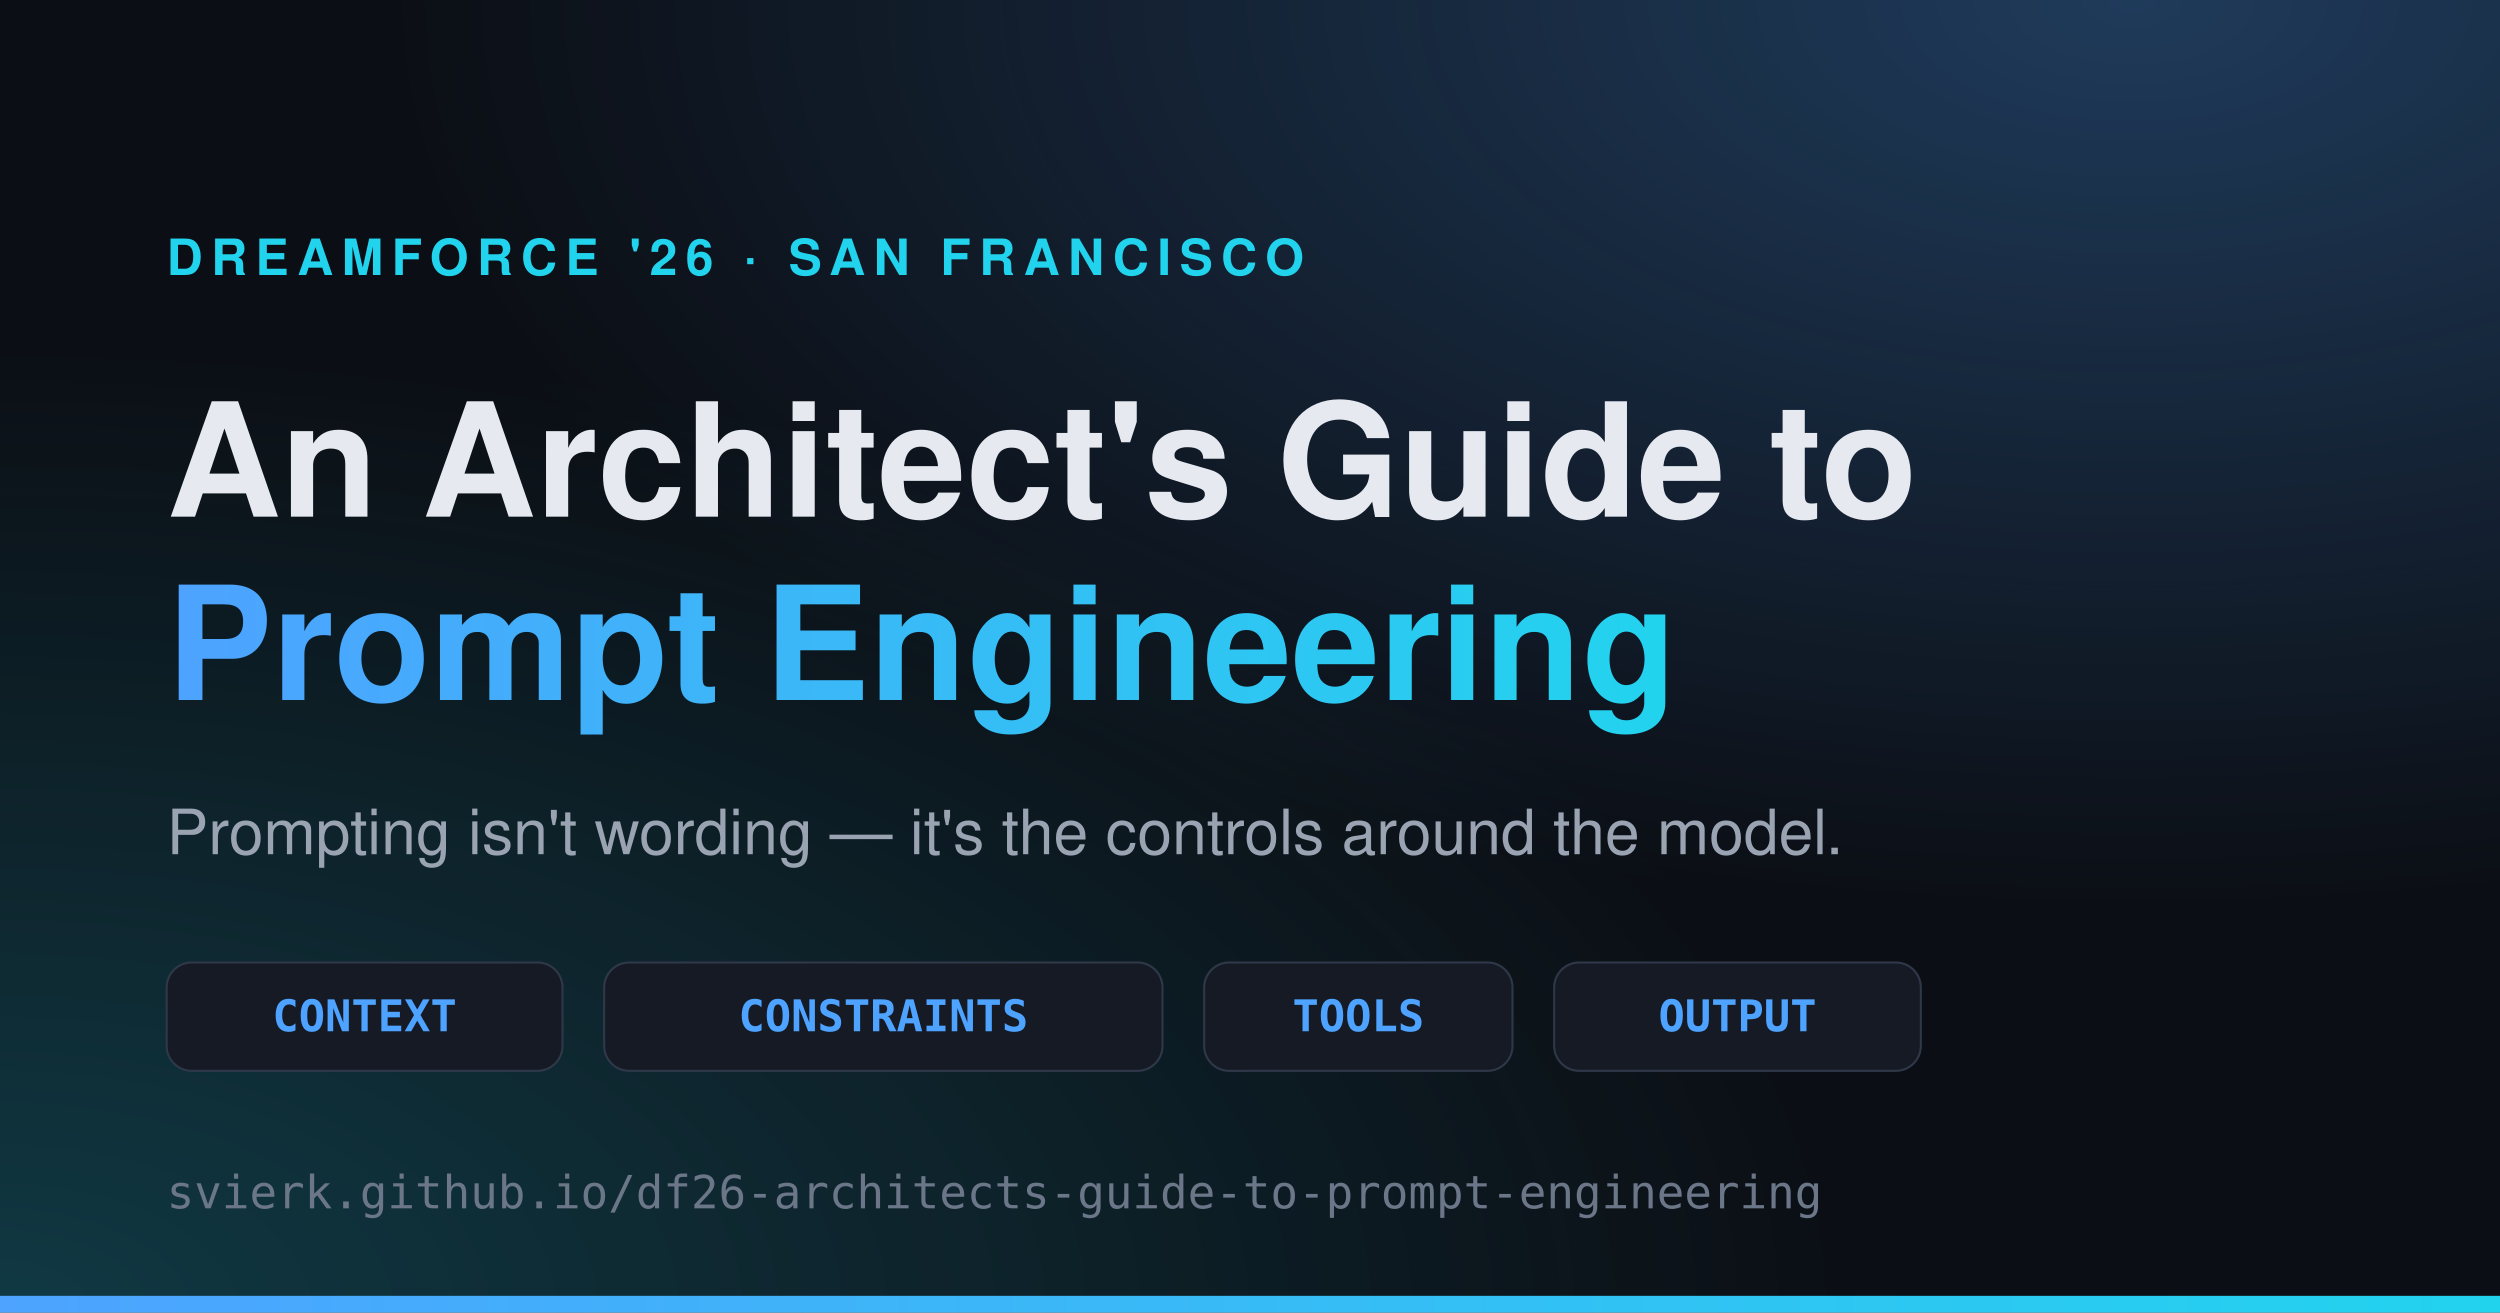
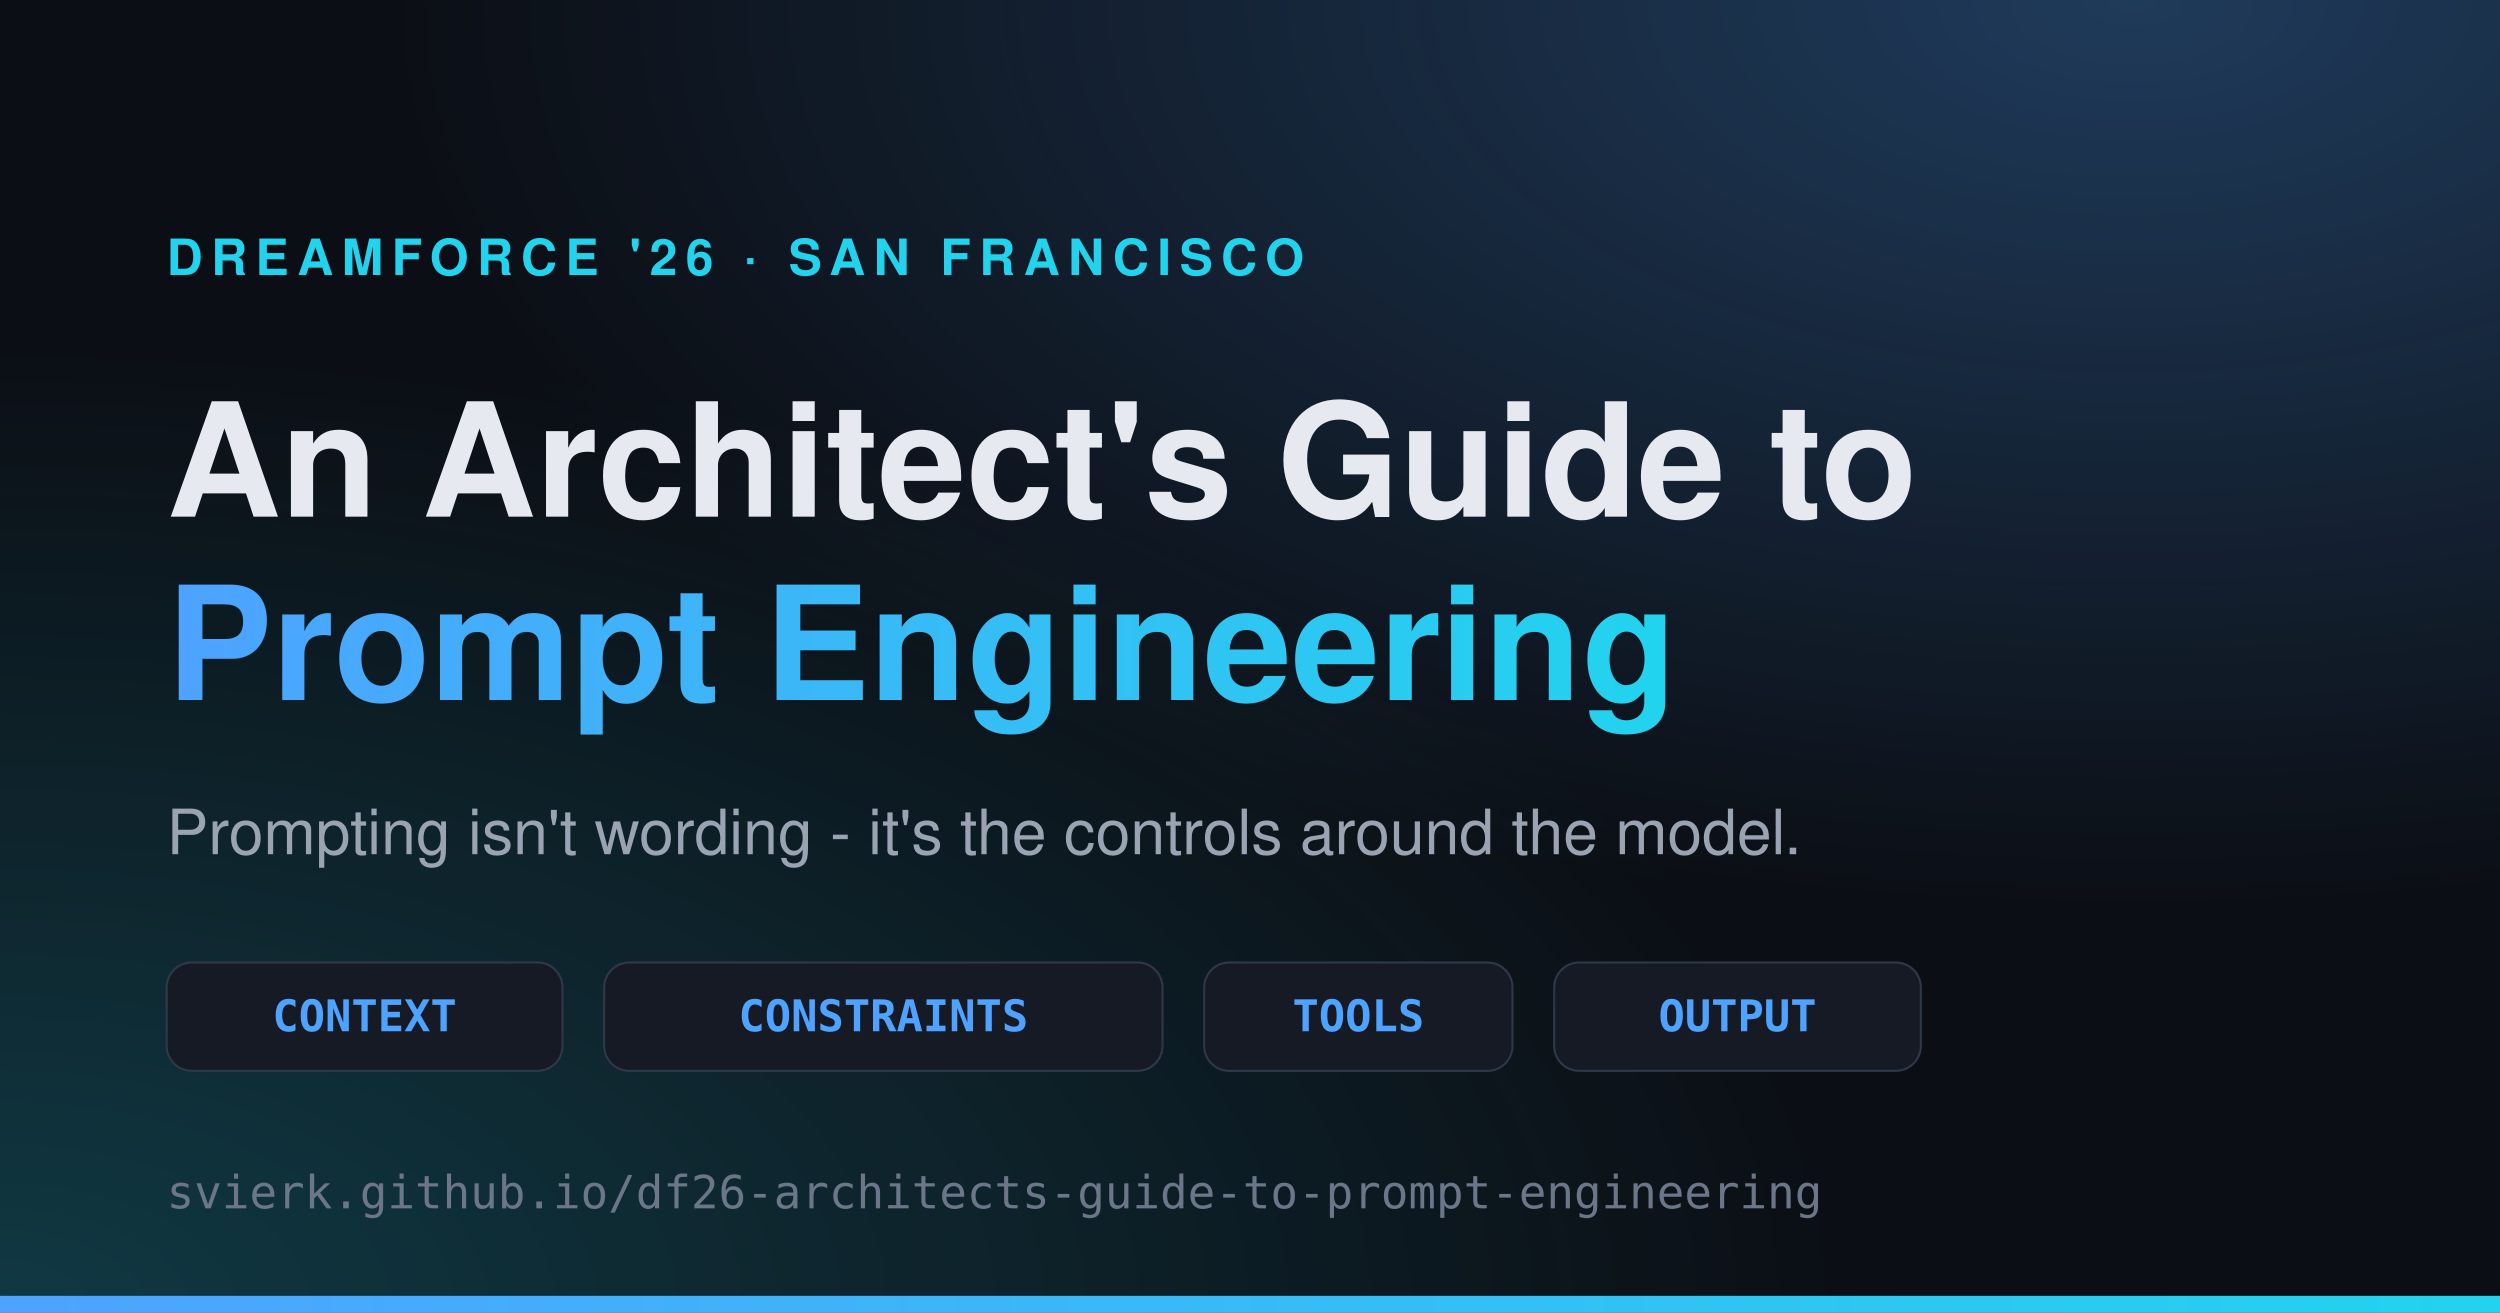
<svg xmlns="http://www.w3.org/2000/svg" width="1200" height="630" viewBox="0 0 1200 630">
  <defs>
    <linearGradient id="accent" x1="0" y1="0" x2="1" y2="0">
      <stop offset="0" stop-color="#4da3ff" />
      <stop offset="1" stop-color="#22d3ee" />
    </linearGradient>
    <radialGradient id="glow1" cx="0.85" cy="0" r="0.7">
      <stop offset="0" stop-color="#4da3ff" stop-opacity="0.3" />
      <stop offset="1" stop-color="#4da3ff" stop-opacity="0" />
    </radialGradient>
    <radialGradient id="glow2" cx="0" cy="1" r="0.75">
      <stop offset="0" stop-color="#22d3ee" stop-opacity="0.22" />
      <stop offset="1" stop-color="#22d3ee" stop-opacity="0" />
    </radialGradient>
  </defs>
  <rect width="1200" height="630" fill="#0b0e14" />
  <rect width="1200" height="630" fill="url(#glow1)" />
  <rect width="1200" height="630" fill="url(#glow2)" />
  <rect y="622" width="1200" height="8" fill="url(#accent)" />
  <text x="80" y="132" font-family="Helvetica, Arial, sans-serif" font-size="24" font-weight="700" letter-spacing="4" fill="#22d3ee">DREAMFORCE '26 · SAN FRANCISCO</text>
  <text x="80" y="248" font-family="Helvetica, Arial, sans-serif" font-size="76" font-weight="700" fill="#e6e9ef">An Architect's Guide to</text>
  <text x="80" y="336" font-family="Helvetica, Arial, sans-serif" font-size="76" font-weight="700" fill="url(#accent)">Prompt Engineering</text>
  <text x="80" y="410" font-family="Helvetica, Arial, sans-serif" font-size="30" fill="#9aa3b2">
-     Prompting isn't wording — it's the controls around the model.</text>
+     Prompting isn't wording - it's the controls around the model.</text>
  <rect x="80" y="462" width="190" height="52" rx="12" fill="#151a25" stroke="#2f3849" />
  <text x="175" y="495" text-anchor="middle" font-family="Menlo, monospace" font-size="21" font-weight="700" fill="#4da3ff">CONTEXT</text>
  <rect x="290" y="462" width="268" height="52" rx="12" fill="#151a25" stroke="#2f3849" />
  <text x="424" y="495" text-anchor="middle" font-family="Menlo, monospace" font-size="21" font-weight="700" fill="#4da3ff">CONSTRAINTS</text>
  <rect x="578" y="462" width="148" height="52" rx="12" fill="#151a25" stroke="#2f3849" />
  <text x="652" y="495" text-anchor="middle" font-family="Menlo, monospace" font-size="21" font-weight="700" fill="#4da3ff">TOOLS</text>
  <rect x="746" y="462" width="176" height="52" rx="12" fill="#151a25" stroke="#2f3849" />
  <text x="834" y="495" text-anchor="middle" font-family="Menlo, monospace" font-size="21" font-weight="700" fill="#4da3ff">OUTPUT</text>
  <text x="80" y="580" font-family="Menlo, monospace" font-size="22" fill="#6b7688">svierk.github.io/df26-architects-guide-to-prompt-engineering</text>
</svg>
